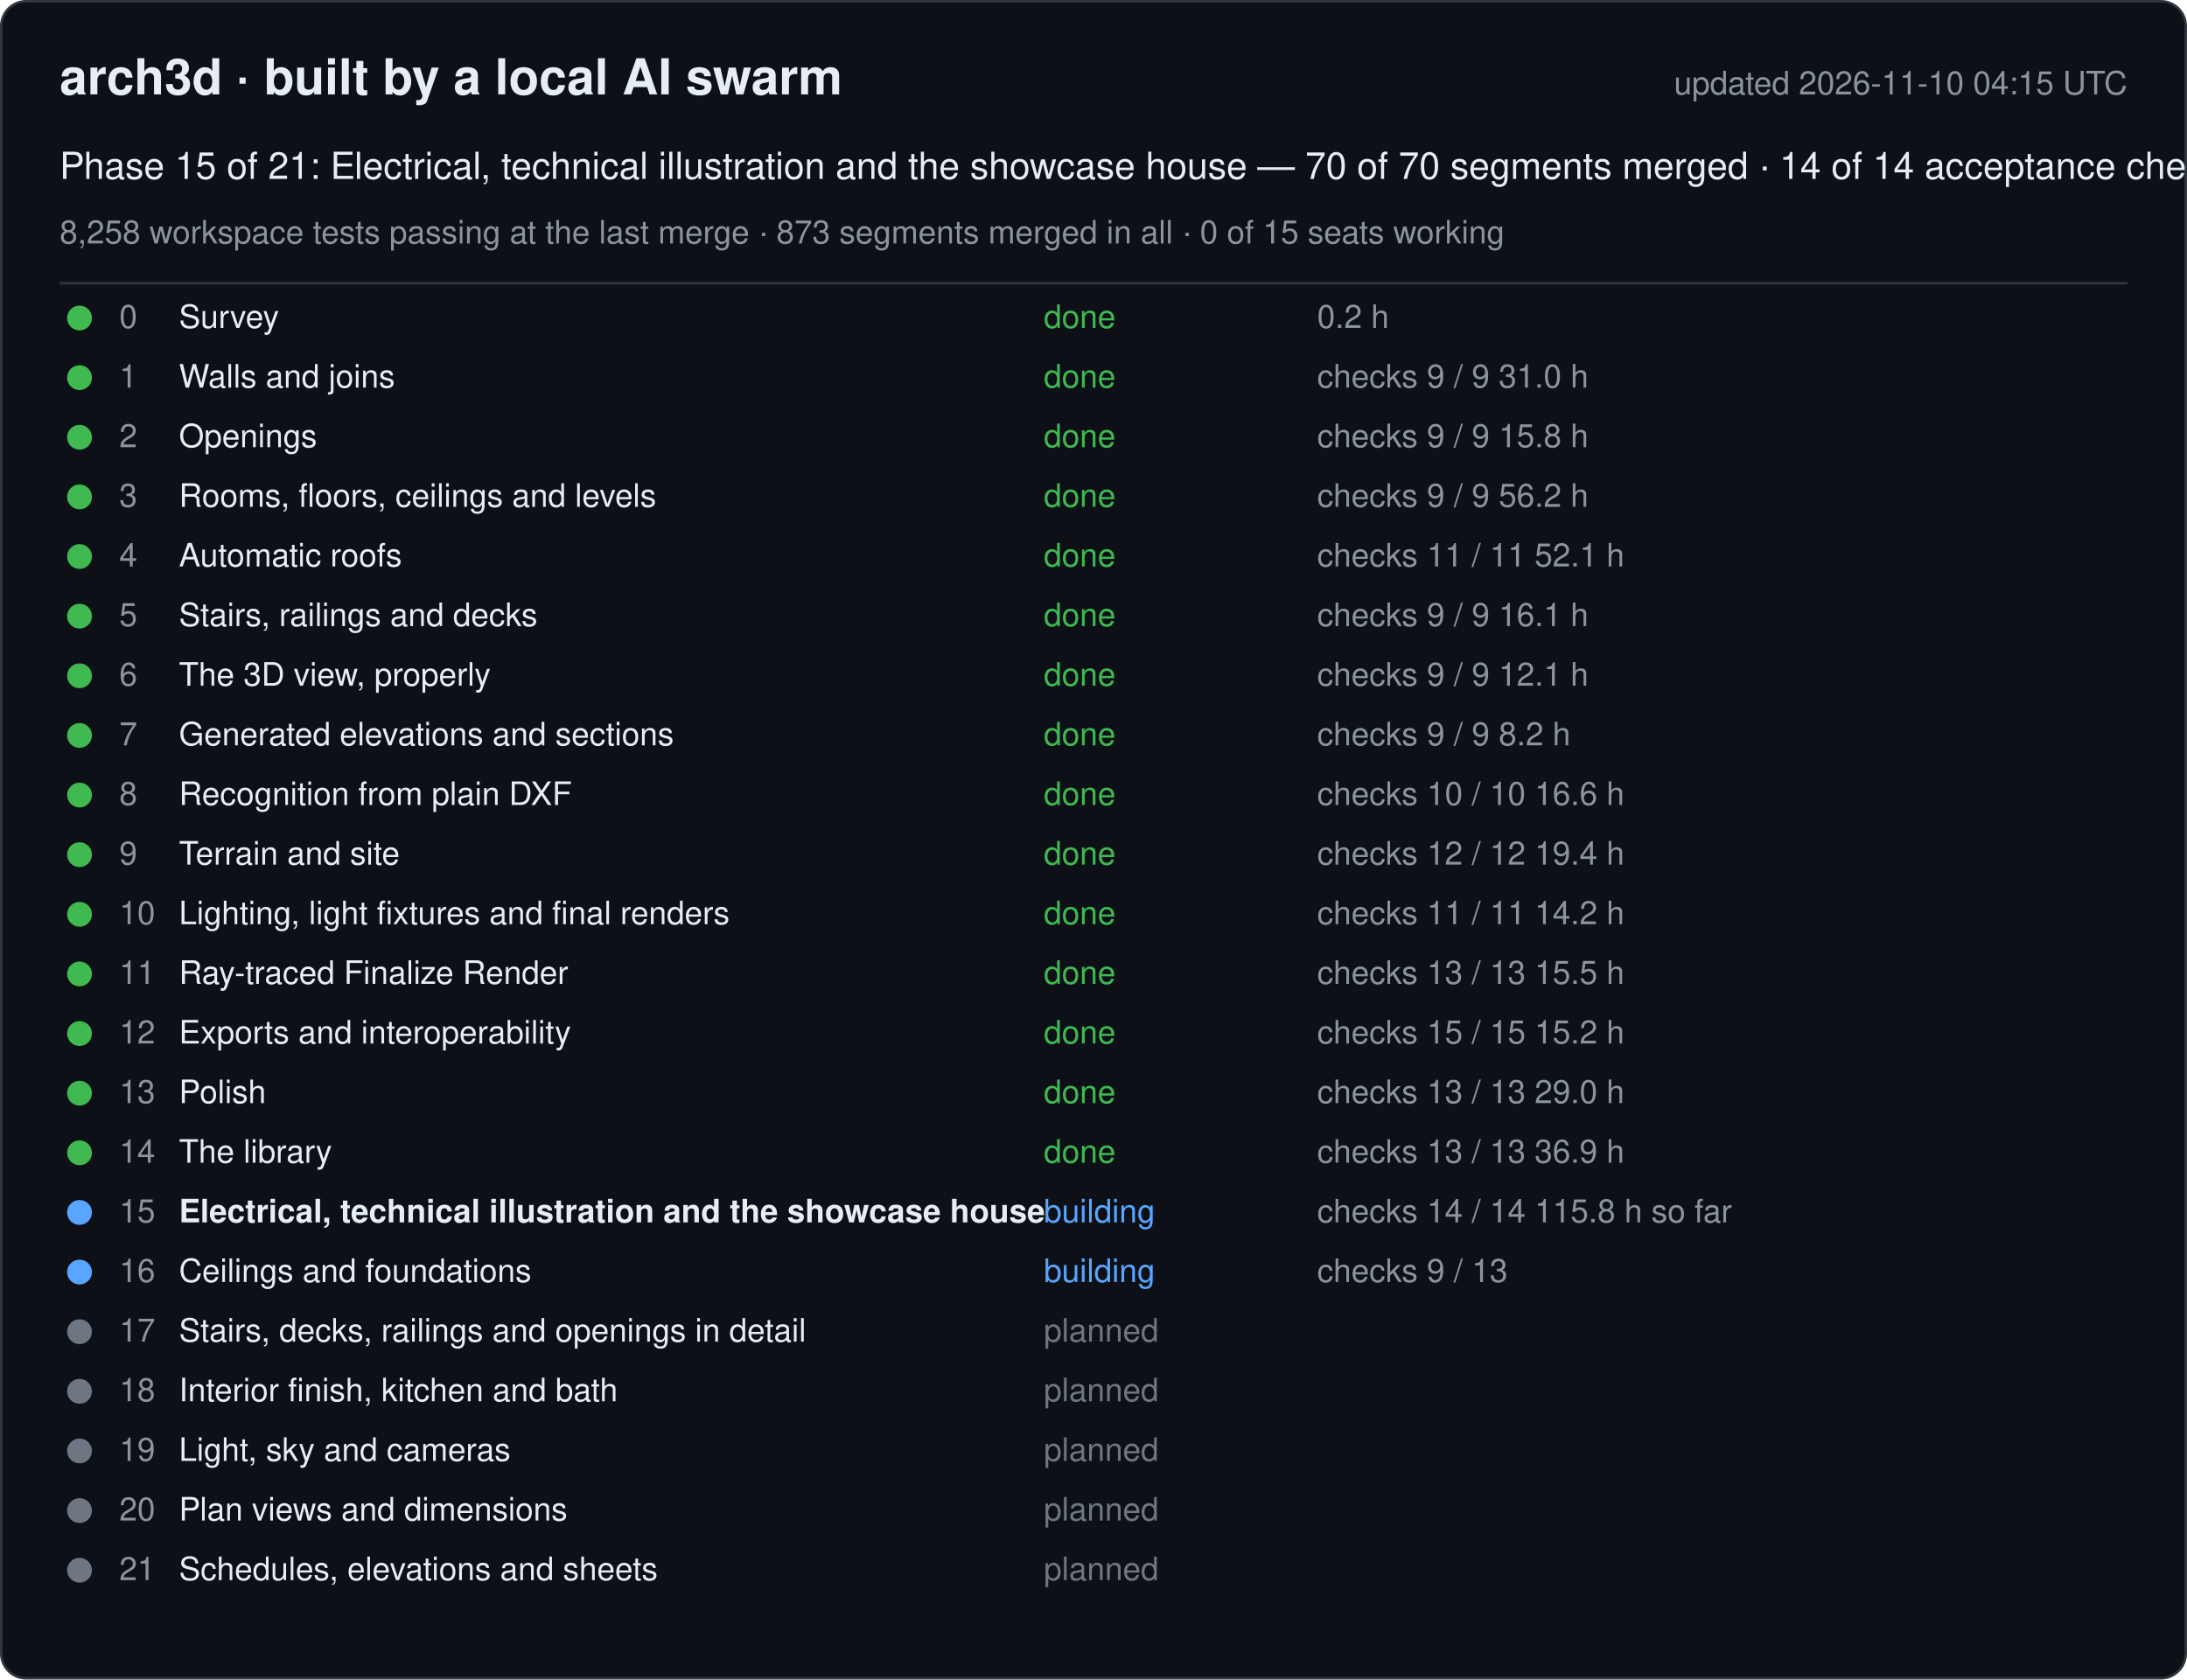
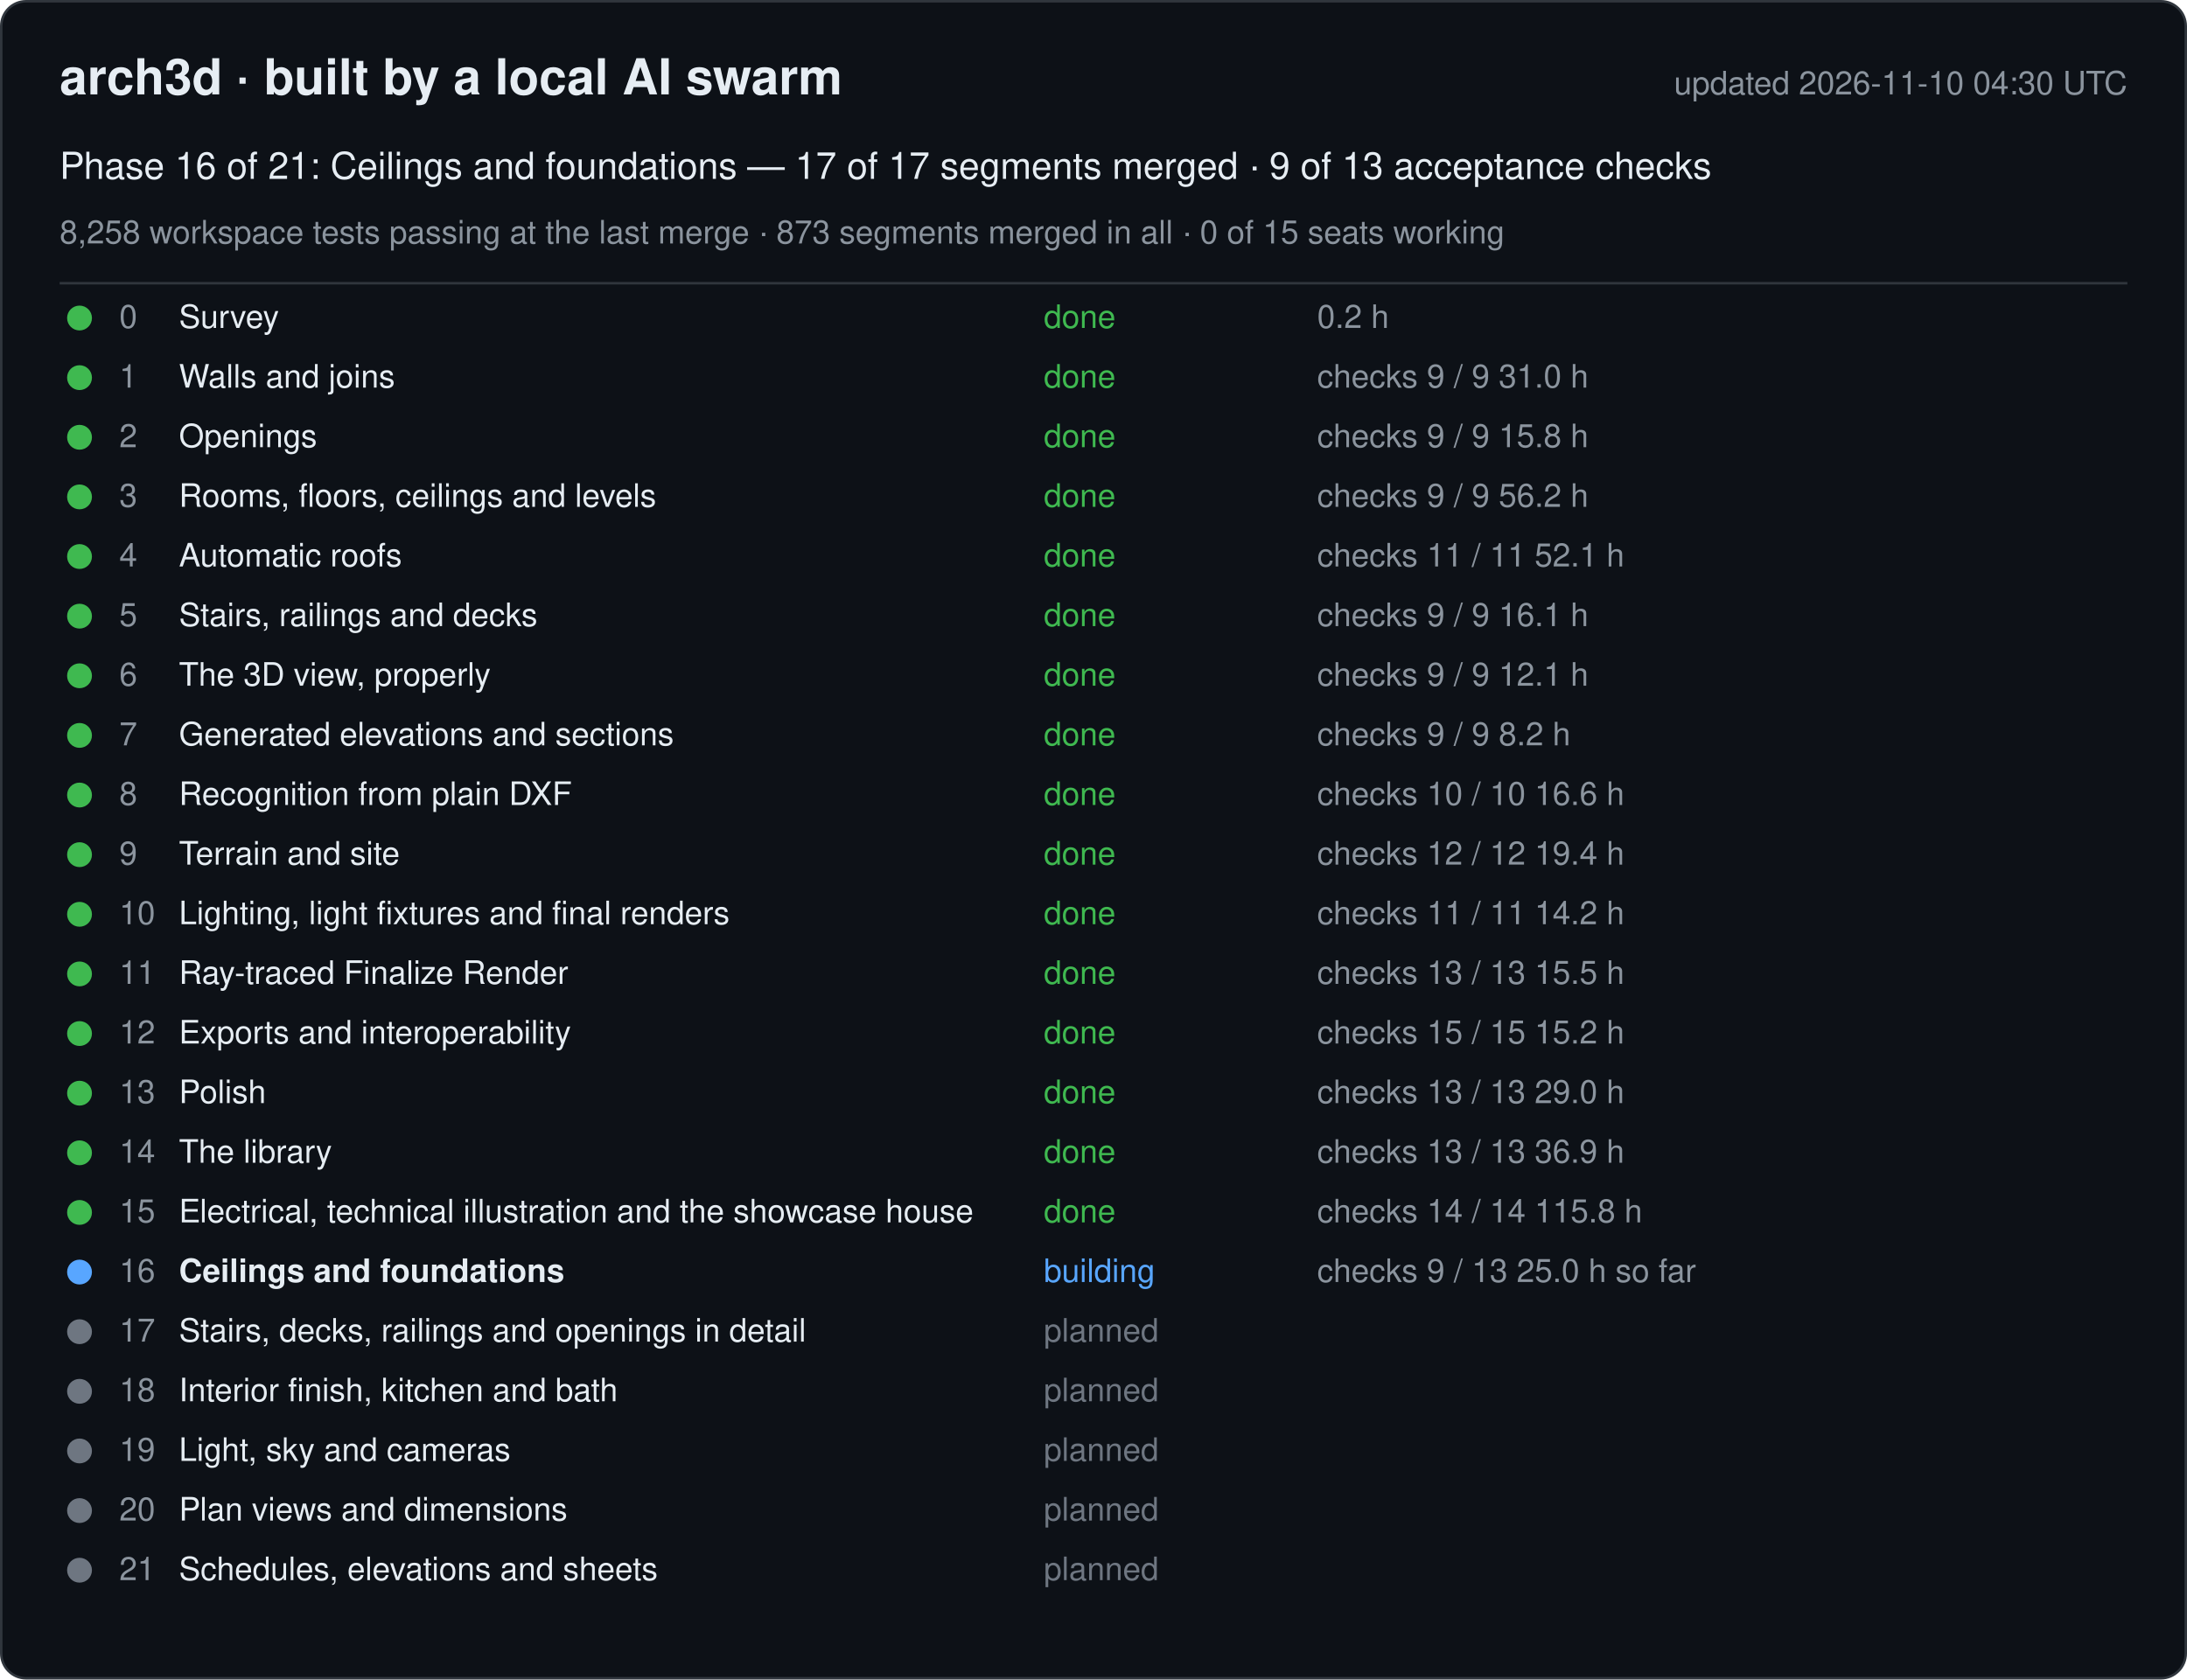
<svg xmlns="http://www.w3.org/2000/svg" width="880" height="676" viewBox="0 0 880 676" font-family="-apple-system, Segoe UI, Helvetica, Arial, sans-serif">
  <rect x="0.5" y="0.5" width="879" height="675" rx="10" fill="#0d1117" stroke="#30363d" />
  <text x="24" y="38" font-size="20" font-weight="600" fill="#e6edf3">arch3d · built by a local AI swarm</text>
-   <text x="856" y="38" font-size="13" fill="#8b949e" text-anchor="end">updated 2026-11-10 04:15 UTC</text>
-   <text x="24" y="72" font-size="15" fill="#e6edf3">Phase 15 of 21: Electrical, technical illustration and the showcase house — 70 of 70 segments merged · 14 of 14 acceptance checks</text>
+   <text x="856" y="38" font-size="13" fill="#8b949e" text-anchor="end">updated 2026-11-10 04:30 UTC</text>
+   <text x="24" y="72" font-size="15" fill="#e6edf3">Phase 16 of 21: Ceilings and foundations — 17 of 17 segments merged · 9 of 13 acceptance checks</text>
  <text x="24" y="98" font-size="13" fill="#8b949e">8,258 workspace tests passing at the last merge · 873 segments merged in all · 0 of 15 seats working</text>
  <line x1="24" y1="114" x2="856" y2="114" stroke="#30363d" />
  <g data-phase="0">
    <circle cx="32" cy="128" r="5" fill="#3fb950" />
    <text x="48" y="132" font-size="13" fill="#8b949e">0</text>
    <text x="72" y="132" font-size="13" fill="#e6edf3">Survey</text>
    <text x="420" y="132" font-size="13" fill="#3fb950">done</text>
    <text x="530" y="132" font-size="13" fill="#8b949e">0.2 h</text>
  </g>
  <g data-phase="1">
    <circle cx="32" cy="152" r="5" fill="#3fb950" />
    <text x="48" y="156" font-size="13" fill="#8b949e">1</text>
    <text x="72" y="156" font-size="13" fill="#e6edf3">Walls and joins</text>
    <text x="420" y="156" font-size="13" fill="#3fb950">done</text>
    <text x="530" y="156" font-size="13" fill="#8b949e">checks 9 / 9   31.0 h</text>
  </g>
  <g data-phase="2">
    <circle cx="32" cy="176" r="5" fill="#3fb950" />
    <text x="48" y="180" font-size="13" fill="#8b949e">2</text>
    <text x="72" y="180" font-size="13" fill="#e6edf3">Openings</text>
    <text x="420" y="180" font-size="13" fill="#3fb950">done</text>
    <text x="530" y="180" font-size="13" fill="#8b949e">checks 9 / 9   15.8 h</text>
  </g>
  <g data-phase="3">
    <circle cx="32" cy="200" r="5" fill="#3fb950" />
    <text x="48" y="204" font-size="13" fill="#8b949e">3</text>
    <text x="72" y="204" font-size="13" fill="#e6edf3">Rooms, floors, ceilings and levels</text>
    <text x="420" y="204" font-size="13" fill="#3fb950">done</text>
    <text x="530" y="204" font-size="13" fill="#8b949e">checks 9 / 9   56.2 h</text>
  </g>
  <g data-phase="4">
    <circle cx="32" cy="224" r="5" fill="#3fb950" />
    <text x="48" y="228" font-size="13" fill="#8b949e">4</text>
    <text x="72" y="228" font-size="13" fill="#e6edf3">Automatic roofs</text>
    <text x="420" y="228" font-size="13" fill="#3fb950">done</text>
    <text x="530" y="228" font-size="13" fill="#8b949e">checks 11 / 11   52.1 h</text>
  </g>
  <g data-phase="5">
    <circle cx="32" cy="248" r="5" fill="#3fb950" />
    <text x="48" y="252" font-size="13" fill="#8b949e">5</text>
    <text x="72" y="252" font-size="13" fill="#e6edf3">Stairs, railings and decks</text>
    <text x="420" y="252" font-size="13" fill="#3fb950">done</text>
    <text x="530" y="252" font-size="13" fill="#8b949e">checks 9 / 9   16.1 h</text>
  </g>
  <g data-phase="6">
    <circle cx="32" cy="272" r="5" fill="#3fb950" />
    <text x="48" y="276" font-size="13" fill="#8b949e">6</text>
    <text x="72" y="276" font-size="13" fill="#e6edf3">The 3D view, properly</text>
    <text x="420" y="276" font-size="13" fill="#3fb950">done</text>
    <text x="530" y="276" font-size="13" fill="#8b949e">checks 9 / 9   12.1 h</text>
  </g>
  <g data-phase="7">
    <circle cx="32" cy="296" r="5" fill="#3fb950" />
    <text x="48" y="300" font-size="13" fill="#8b949e">7</text>
    <text x="72" y="300" font-size="13" fill="#e6edf3">Generated elevations and sections</text>
    <text x="420" y="300" font-size="13" fill="#3fb950">done</text>
    <text x="530" y="300" font-size="13" fill="#8b949e">checks 9 / 9   8.2 h</text>
  </g>
  <g data-phase="8">
    <circle cx="32" cy="320" r="5" fill="#3fb950" />
    <text x="48" y="324" font-size="13" fill="#8b949e">8</text>
    <text x="72" y="324" font-size="13" fill="#e6edf3">Recognition from plain DXF</text>
    <text x="420" y="324" font-size="13" fill="#3fb950">done</text>
    <text x="530" y="324" font-size="13" fill="#8b949e">checks 10 / 10   16.6 h</text>
  </g>
  <g data-phase="9">
    <circle cx="32" cy="344" r="5" fill="#3fb950" />
    <text x="48" y="348" font-size="13" fill="#8b949e">9</text>
    <text x="72" y="348" font-size="13" fill="#e6edf3">Terrain and site</text>
    <text x="420" y="348" font-size="13" fill="#3fb950">done</text>
    <text x="530" y="348" font-size="13" fill="#8b949e">checks 12 / 12   19.4 h</text>
  </g>
  <g data-phase="10">
    <circle cx="32" cy="368" r="5" fill="#3fb950" />
    <text x="48" y="372" font-size="13" fill="#8b949e">10</text>
    <text x="72" y="372" font-size="13" fill="#e6edf3">Lighting, light fixtures and final renders</text>
    <text x="420" y="372" font-size="13" fill="#3fb950">done</text>
    <text x="530" y="372" font-size="13" fill="#8b949e">checks 11 / 11   14.2 h</text>
  </g>
  <g data-phase="11">
    <circle cx="32" cy="392" r="5" fill="#3fb950" />
    <text x="48" y="396" font-size="13" fill="#8b949e">11</text>
    <text x="72" y="396" font-size="13" fill="#e6edf3">Ray-traced Finalize Render</text>
    <text x="420" y="396" font-size="13" fill="#3fb950">done</text>
    <text x="530" y="396" font-size="13" fill="#8b949e">checks 13 / 13   15.5 h</text>
  </g>
  <g data-phase="12">
    <circle cx="32" cy="416" r="5" fill="#3fb950" />
    <text x="48" y="420" font-size="13" fill="#8b949e">12</text>
    <text x="72" y="420" font-size="13" fill="#e6edf3">Exports and interoperability</text>
    <text x="420" y="420" font-size="13" fill="#3fb950">done</text>
    <text x="530" y="420" font-size="13" fill="#8b949e">checks 15 / 15   15.2 h</text>
  </g>
  <g data-phase="13">
    <circle cx="32" cy="440" r="5" fill="#3fb950" />
    <text x="48" y="444" font-size="13" fill="#8b949e">13</text>
    <text x="72" y="444" font-size="13" fill="#e6edf3">Polish</text>
    <text x="420" y="444" font-size="13" fill="#3fb950">done</text>
    <text x="530" y="444" font-size="13" fill="#8b949e">checks 13 / 13   29.0 h</text>
  </g>
  <g data-phase="14">
    <circle cx="32" cy="464" r="5" fill="#3fb950" />
    <text x="48" y="468" font-size="13" fill="#8b949e">14</text>
    <text x="72" y="468" font-size="13" fill="#e6edf3">The library</text>
    <text x="420" y="468" font-size="13" fill="#3fb950">done</text>
    <text x="530" y="468" font-size="13" fill="#8b949e">checks 13 / 13   36.9 h</text>
  </g>
  <g data-phase="15">
-     <circle cx="32" cy="488" r="5" fill="#58a6ff" />
+     <circle cx="32" cy="488" r="5" fill="#3fb950" />
    <text x="48" y="492" font-size="13" fill="#8b949e">15</text>
-     <text x="72" y="492" font-size="13" fill="#e6edf3" font-weight="600">Electrical, technical illustration and the showcase house</text>
-     <text x="420" y="492" font-size="13" fill="#58a6ff">building</text>
-     <text x="530" y="492" font-size="13" fill="#8b949e">checks 14 / 14   115.8 h so far</text>
+     <text x="72" y="492" font-size="13" fill="#e6edf3">Electrical, technical illustration and the showcase house</text>
+     <text x="420" y="492" font-size="13" fill="#3fb950">done</text>
+     <text x="530" y="492" font-size="13" fill="#8b949e">checks 14 / 14   115.8 h</text>
  </g>
  <g data-phase="16">
    <circle cx="32" cy="512" r="5" fill="#58a6ff" />
    <text x="48" y="516" font-size="13" fill="#8b949e">16</text>
-     <text x="72" y="516" font-size="13" fill="#e6edf3">Ceilings and foundations</text>
+     <text x="72" y="516" font-size="13" fill="#e6edf3" font-weight="600">Ceilings and foundations</text>
    <text x="420" y="516" font-size="13" fill="#58a6ff">building</text>
-     <text x="530" y="516" font-size="13" fill="#8b949e">checks 9 / 13</text>
+     <text x="530" y="516" font-size="13" fill="#8b949e">checks 9 / 13   25.0 h so far</text>
  </g>
  <g data-phase="17">
    <circle cx="32" cy="536" r="5" fill="#6e7681" />
    <text x="48" y="540" font-size="13" fill="#8b949e">17</text>
    <text x="72" y="540" font-size="13" fill="#e6edf3">Stairs, decks, railings and openings in detail</text>
    <text x="420" y="540" font-size="13" fill="#6e7681">planned</text>
    <text x="530" y="540" font-size="13" fill="#8b949e" />
  </g>
  <g data-phase="18">
    <circle cx="32" cy="560" r="5" fill="#6e7681" />
    <text x="48" y="564" font-size="13" fill="#8b949e">18</text>
    <text x="72" y="564" font-size="13" fill="#e6edf3">Interior finish, kitchen and bath</text>
    <text x="420" y="564" font-size="13" fill="#6e7681">planned</text>
    <text x="530" y="564" font-size="13" fill="#8b949e" />
  </g>
  <g data-phase="19">
    <circle cx="32" cy="584" r="5" fill="#6e7681" />
    <text x="48" y="588" font-size="13" fill="#8b949e">19</text>
    <text x="72" y="588" font-size="13" fill="#e6edf3">Light, sky and cameras</text>
    <text x="420" y="588" font-size="13" fill="#6e7681">planned</text>
    <text x="530" y="588" font-size="13" fill="#8b949e" />
  </g>
  <g data-phase="20">
    <circle cx="32" cy="608" r="5" fill="#6e7681" />
    <text x="48" y="612" font-size="13" fill="#8b949e">20</text>
    <text x="72" y="612" font-size="13" fill="#e6edf3">Plan views and dimensions</text>
    <text x="420" y="612" font-size="13" fill="#6e7681">planned</text>
    <text x="530" y="612" font-size="13" fill="#8b949e" />
  </g>
  <g data-phase="21">
    <circle cx="32" cy="632" r="5" fill="#6e7681" />
    <text x="48" y="636" font-size="13" fill="#8b949e">21</text>
    <text x="72" y="636" font-size="13" fill="#e6edf3">Schedules, elevations and sheets</text>
    <text x="420" y="636" font-size="13" fill="#6e7681">planned</text>
    <text x="530" y="636" font-size="13" fill="#8b949e" />
  </g>
</svg>
